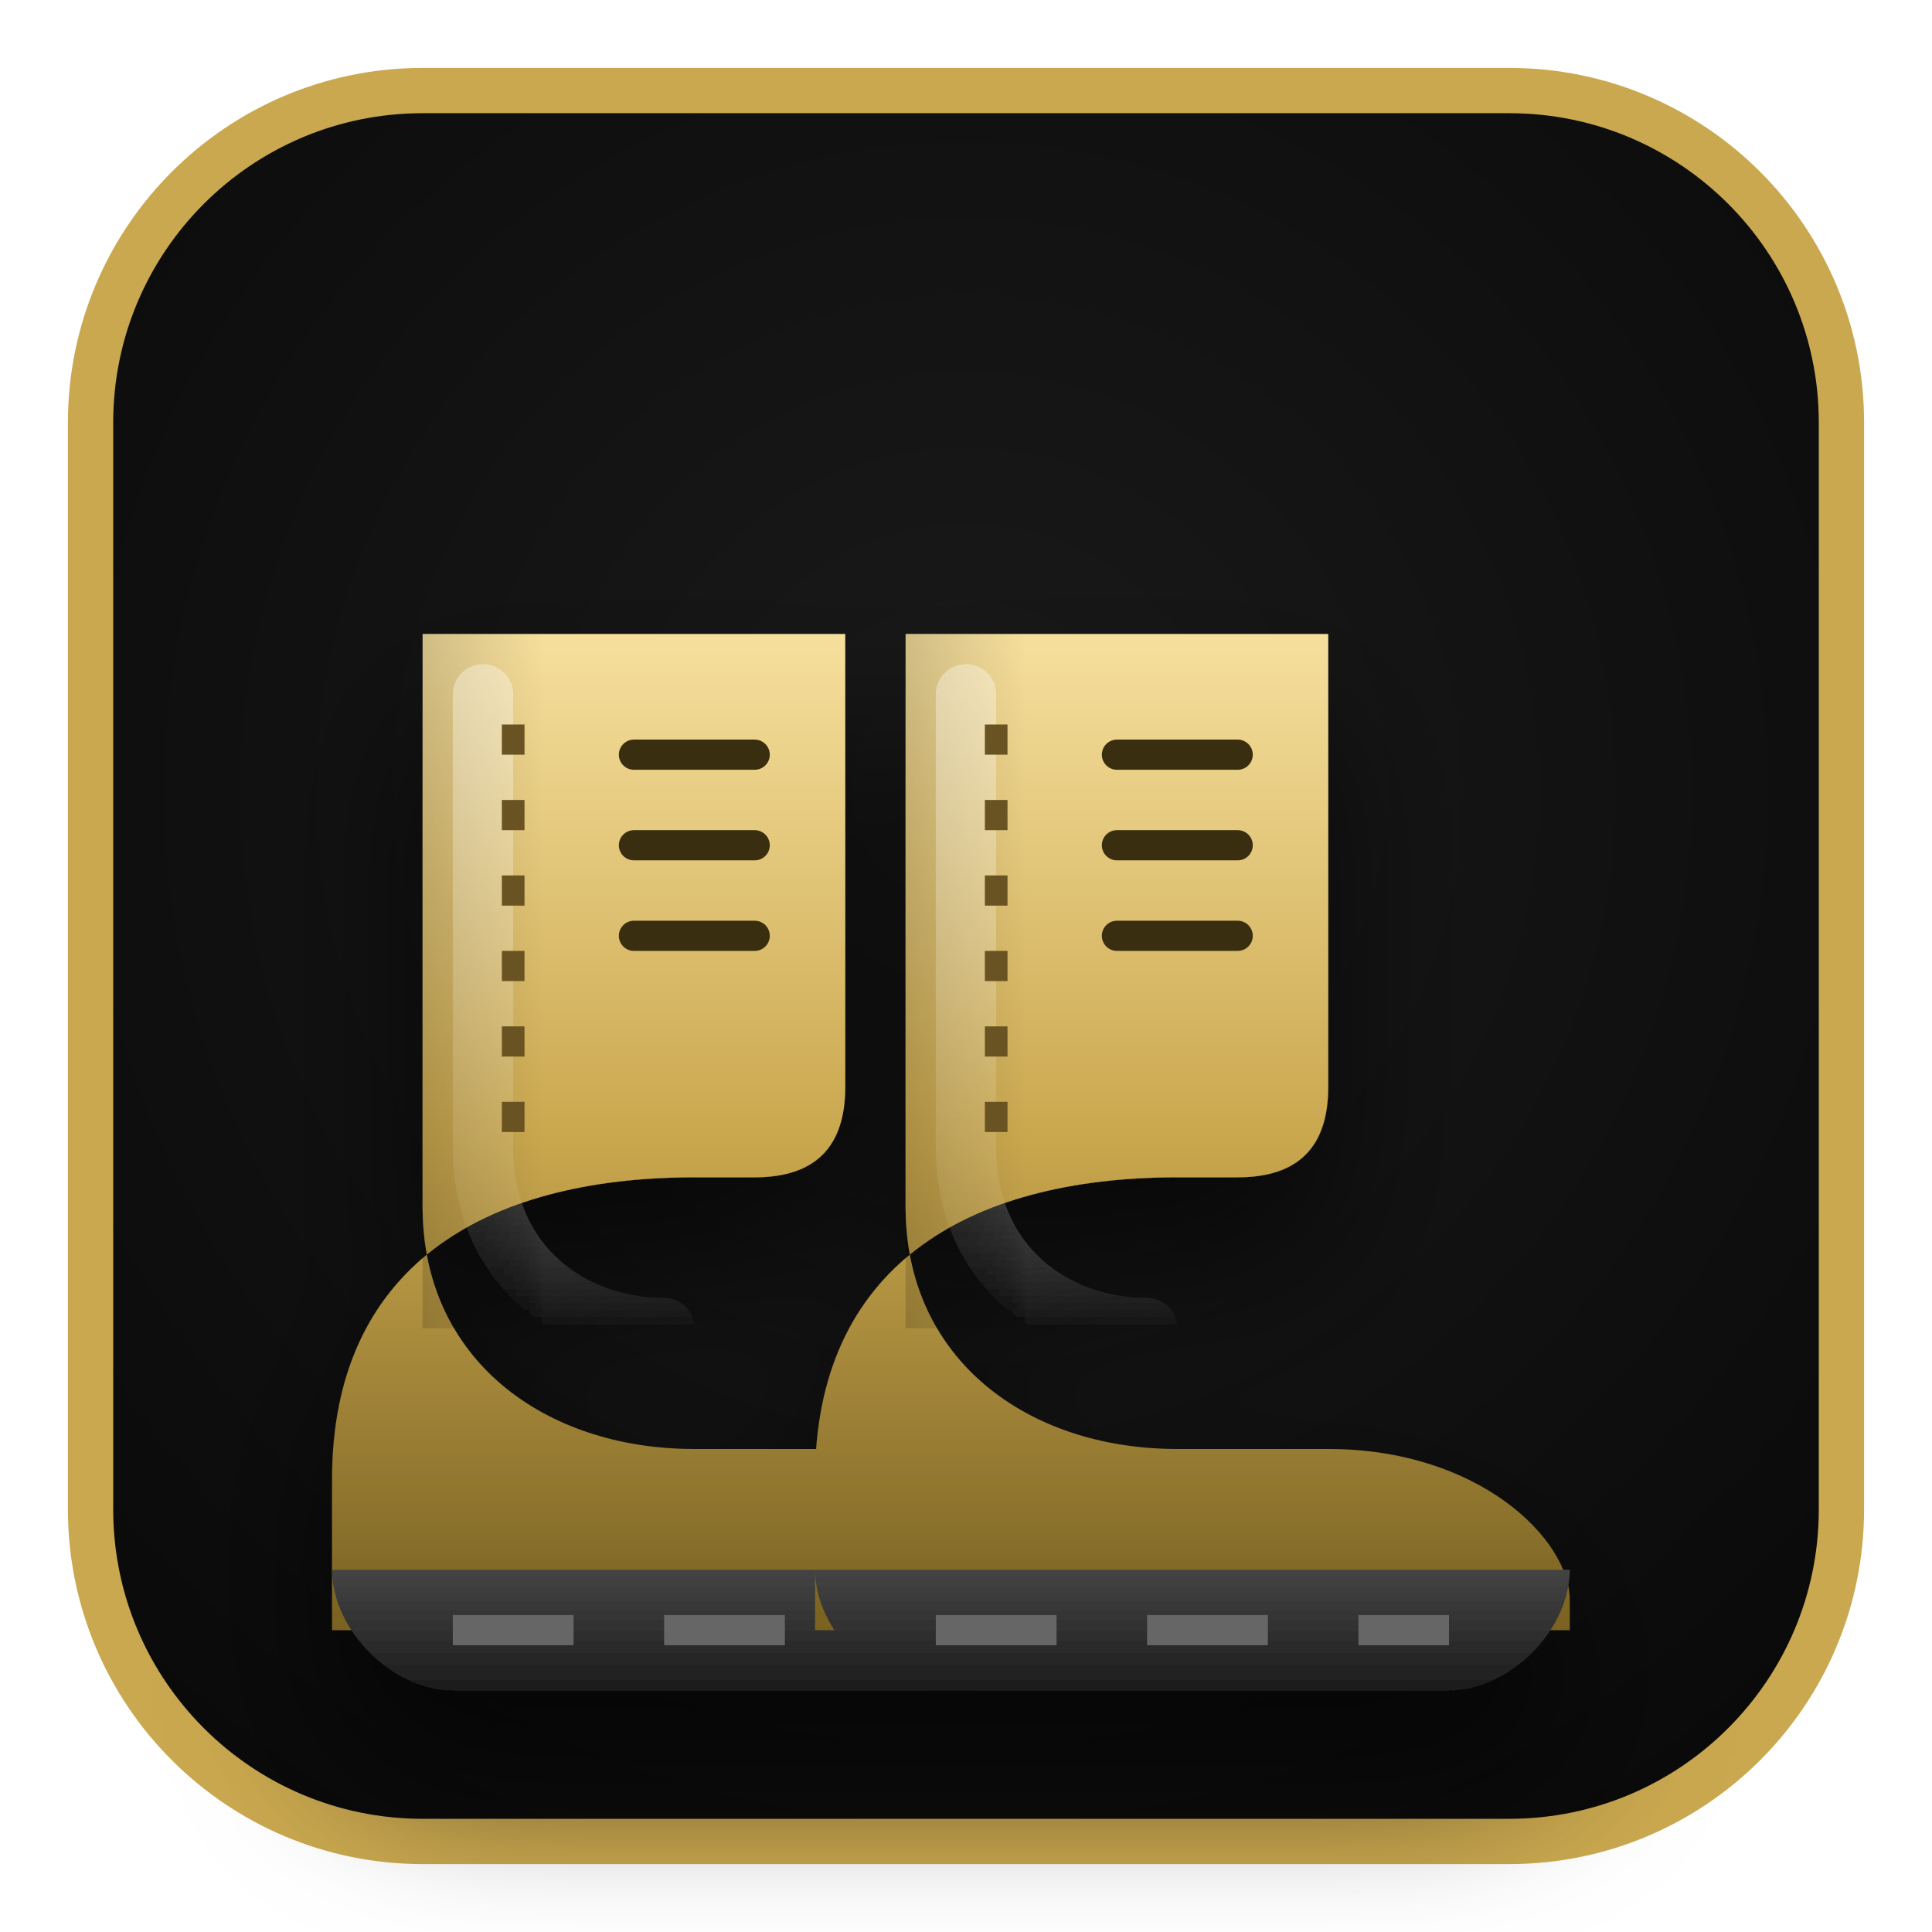
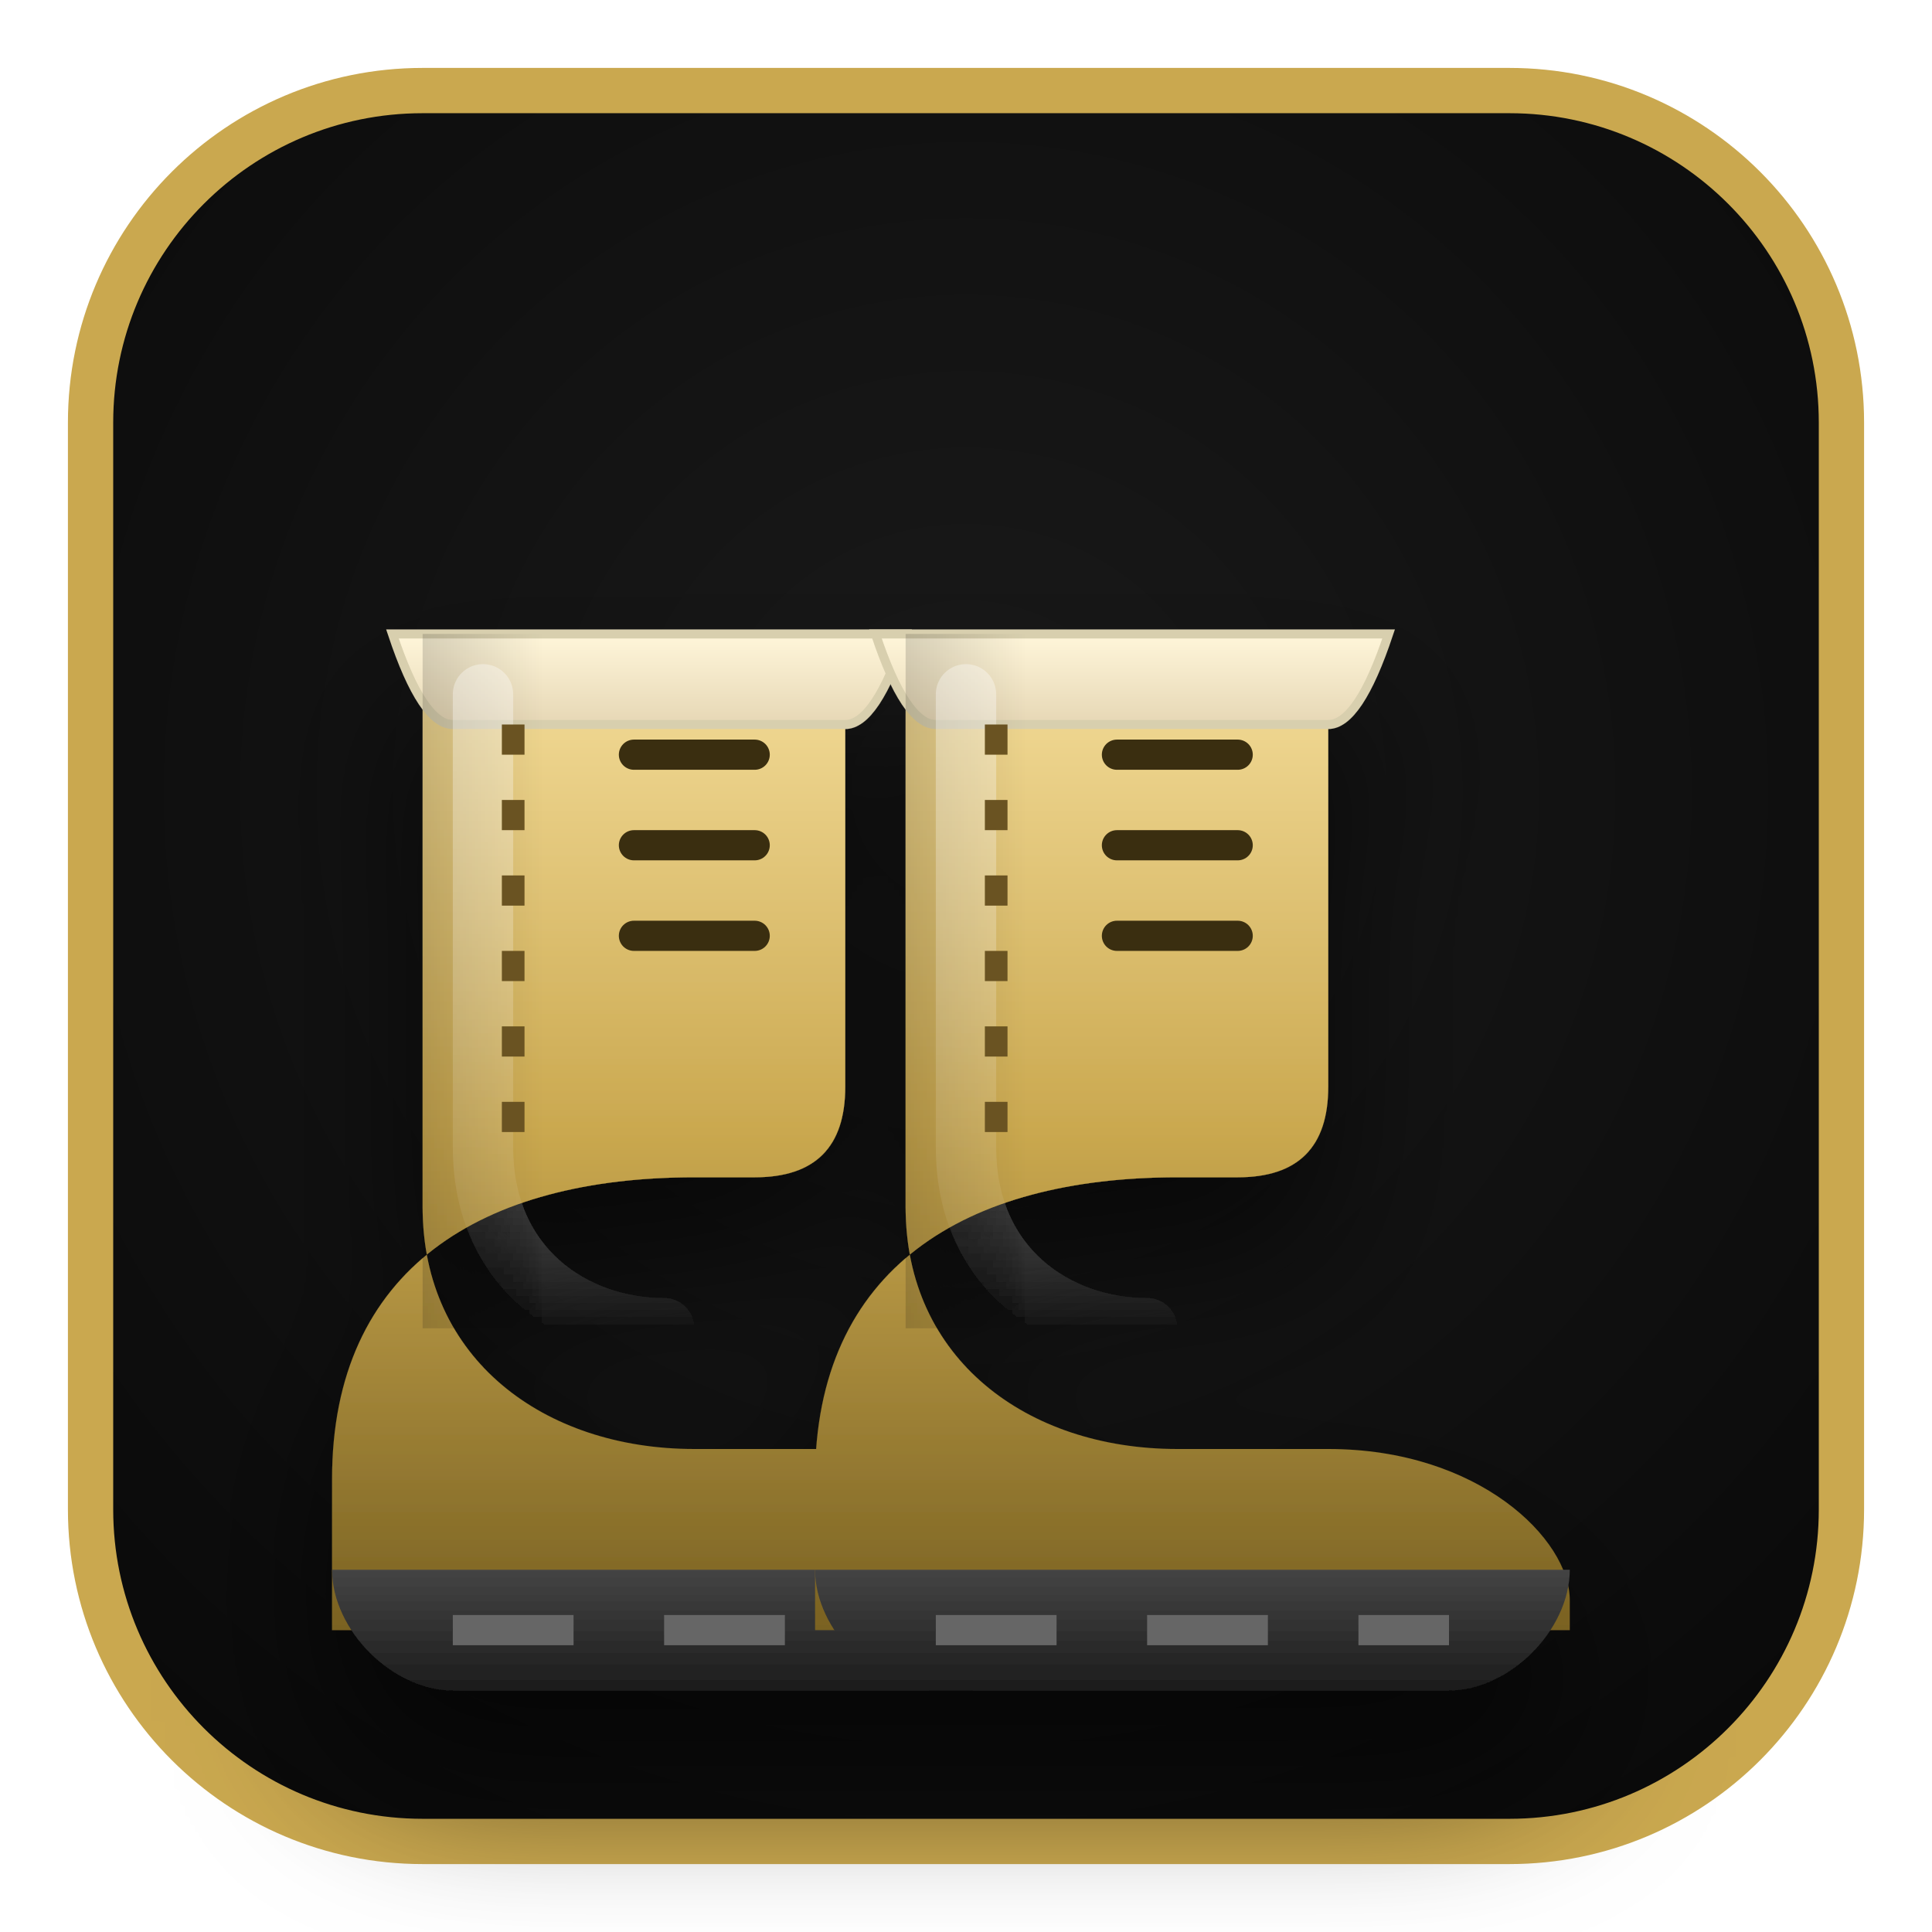
<svg xmlns="http://www.w3.org/2000/svg" viewBox="0 0 128 128">
  <defs>
    <radialGradient id="bg" cx="50%" cy="40%" r="70%">
      <stop offset="0%" stop-color="#1a1a1a" />
      <stop offset="100%" stop-color="#0a0a0a" />
    </radialGradient>
    <linearGradient id="bootGrad" x1="0" y1="0" x2="0" y2="1">
      <stop offset="0%" stop-color="#f6df9d" />
      <stop offset="50%" stop-color="#caa84f" />
      <stop offset="100%" stop-color="#7a6222" />
    </linearGradient>
    <linearGradient id="sideShade" x1="0" y1="0" x2="1" y2="0">
      <stop offset="0%" stop-color="#000" stop-opacity="0.15" />
      <stop offset="100%" stop-color="#000" stop-opacity="0" />
    </linearGradient>
    <linearGradient id="highlight" x1="0" y1="0" x2="0" y2="1">
      <stop offset="0%" stop-color="#ffffff" stop-opacity="0.35" />
      <stop offset="100%" stop-color="#ffffff" stop-opacity="0" />
    </linearGradient>
    <linearGradient id="soleGrad" x1="0" y1="0" x2="0" y2="1">
      <stop offset="0%" stop-color="#444" />
      <stop offset="100%" stop-color="#1c1c1c" />
    </linearGradient>
+     <linearGradient id="furGrad" x1="0" y1="0" x2="0" y2="1">
+       <stop offset="0%" stop-color="#fff6da" />
+       <stop offset="100%" stop-color="#e6d7b5" />
+     </linearGradient>
    <filter id="shadow" x="-40%" y="-40%" width="180%" height="180%">
      <feDropShadow dx="0" dy="6" stdDeviation="5" flood-color="#000" flood-opacity="0.6" />
    </filter>
  </defs>
  <rect x="6" y="6" width="116" height="116" rx="22" fill="url(#bg)" stroke="#caa84f" stroke-width="3" />
  <g filter="url(#shadow)">
    <path d="M28 42              v38              c0 10 8 16 18 16              h10              c10 0 16 6 16 10              v2              H22              v-10              c0-14 10-20 24-20              h4              c4 0 6-2 6-6              V42 Z" fill="url(#bootGrad)" />
+     <path d="M26 42              H60              Q58 48 56 48              H30              Q28 48 26 42 Z" fill="url(#furGrad)" stroke="#d8cfae" stroke-width="0.6" />
    <rect x="28" y="42" width="8" height="46" fill="url(#sideShade)" />
    <path d="M32 46 v30 c0 8 6 12 12 12" fill="none" stroke="url(#highlight)" stroke-width="4" stroke-linecap="round" />
    <path d="M34 48 v28" stroke="#6a5320" stroke-width="1.5" stroke-dasharray="2 3" fill="none" />
    <path d="M22 104              h50              c0 4 -4 8 -8 8              H30              c-4 0 -8 -4 -8 -8 Z" fill="url(#soleGrad)" />
    <g stroke="#666" stroke-width="2">
      <line x1="30" y1="108" x2="38" y2="108" />
      <line x1="44" y1="108" x2="52" y2="108" />
      <line x1="58" y1="108" x2="64" y2="108" />
    </g>
    <path d="M60 42              v38              c0 10 8 16 18 16              h10              c10 0 16 6 16 10              v2              H54              v-10              c0-14 10-20 24-20              h4              c4 0 6-2 6-6              V42 Z" fill="url(#bootGrad)" />
+     <path d="M58 42              H92              Q90 48 88 48              H62              Q60 48 58 42 Z" fill="url(#furGrad)" stroke="#d8cfae" stroke-width="0.6" />
    <rect x="60" y="42" width="8" height="46" fill="url(#sideShade)" />
    <path d="M64 46 v30 c0 8 6 12 12 12" fill="none" stroke="url(#highlight)" stroke-width="4" stroke-linecap="round" />
    <path d="M66 48 v28" stroke="#6a5320" stroke-width="1.5" stroke-dasharray="2 3" fill="none" />
    <path d="M54 104              h50              c0 4 -4 8 -8 8              H62              c-4 0 -8 -4 -8 -8 Z" fill="url(#soleGrad)" />
    <g stroke="#666" stroke-width="2">
      <line x1="62" y1="108" x2="70" y2="108" />
      <line x1="76" y1="108" x2="84" y2="108" />
      <line x1="90" y1="108" x2="96" y2="108" />
    </g>
  </g>
  <g stroke="#3a2e10" stroke-width="2" stroke-linecap="round">
    <line x1="42" y1="50" x2="50" y2="50" />
    <line x1="42" y1="56" x2="50" y2="56" />
    <line x1="42" y1="62" x2="50" y2="62" />
    <line x1="74" y1="50" x2="82" y2="50" />
    <line x1="74" y1="56" x2="82" y2="56" />
    <line x1="74" y1="62" x2="82" y2="62" />
  </g>
</svg>
